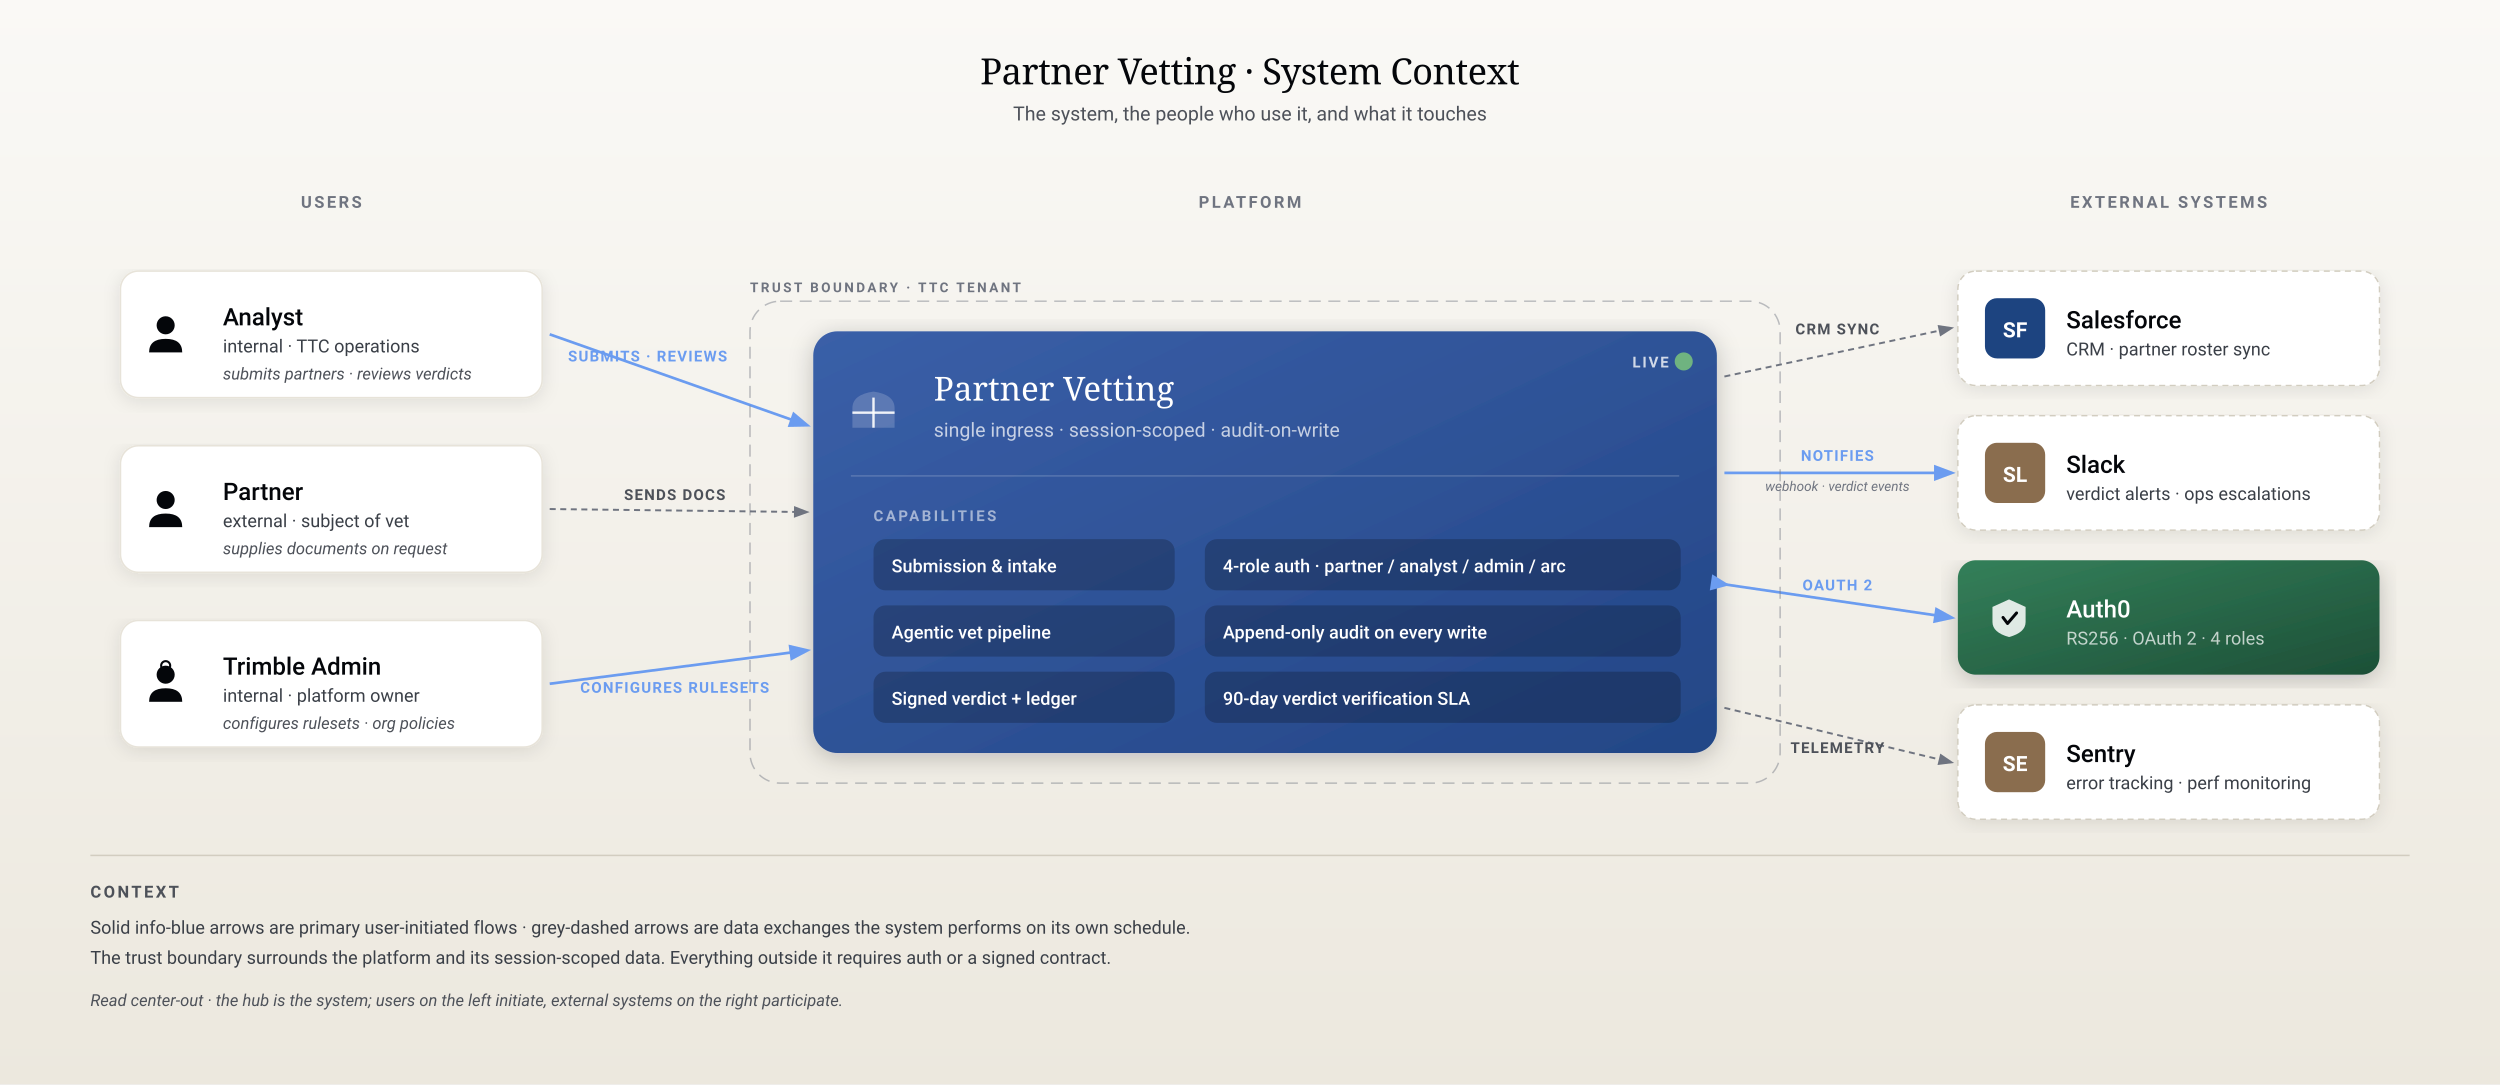
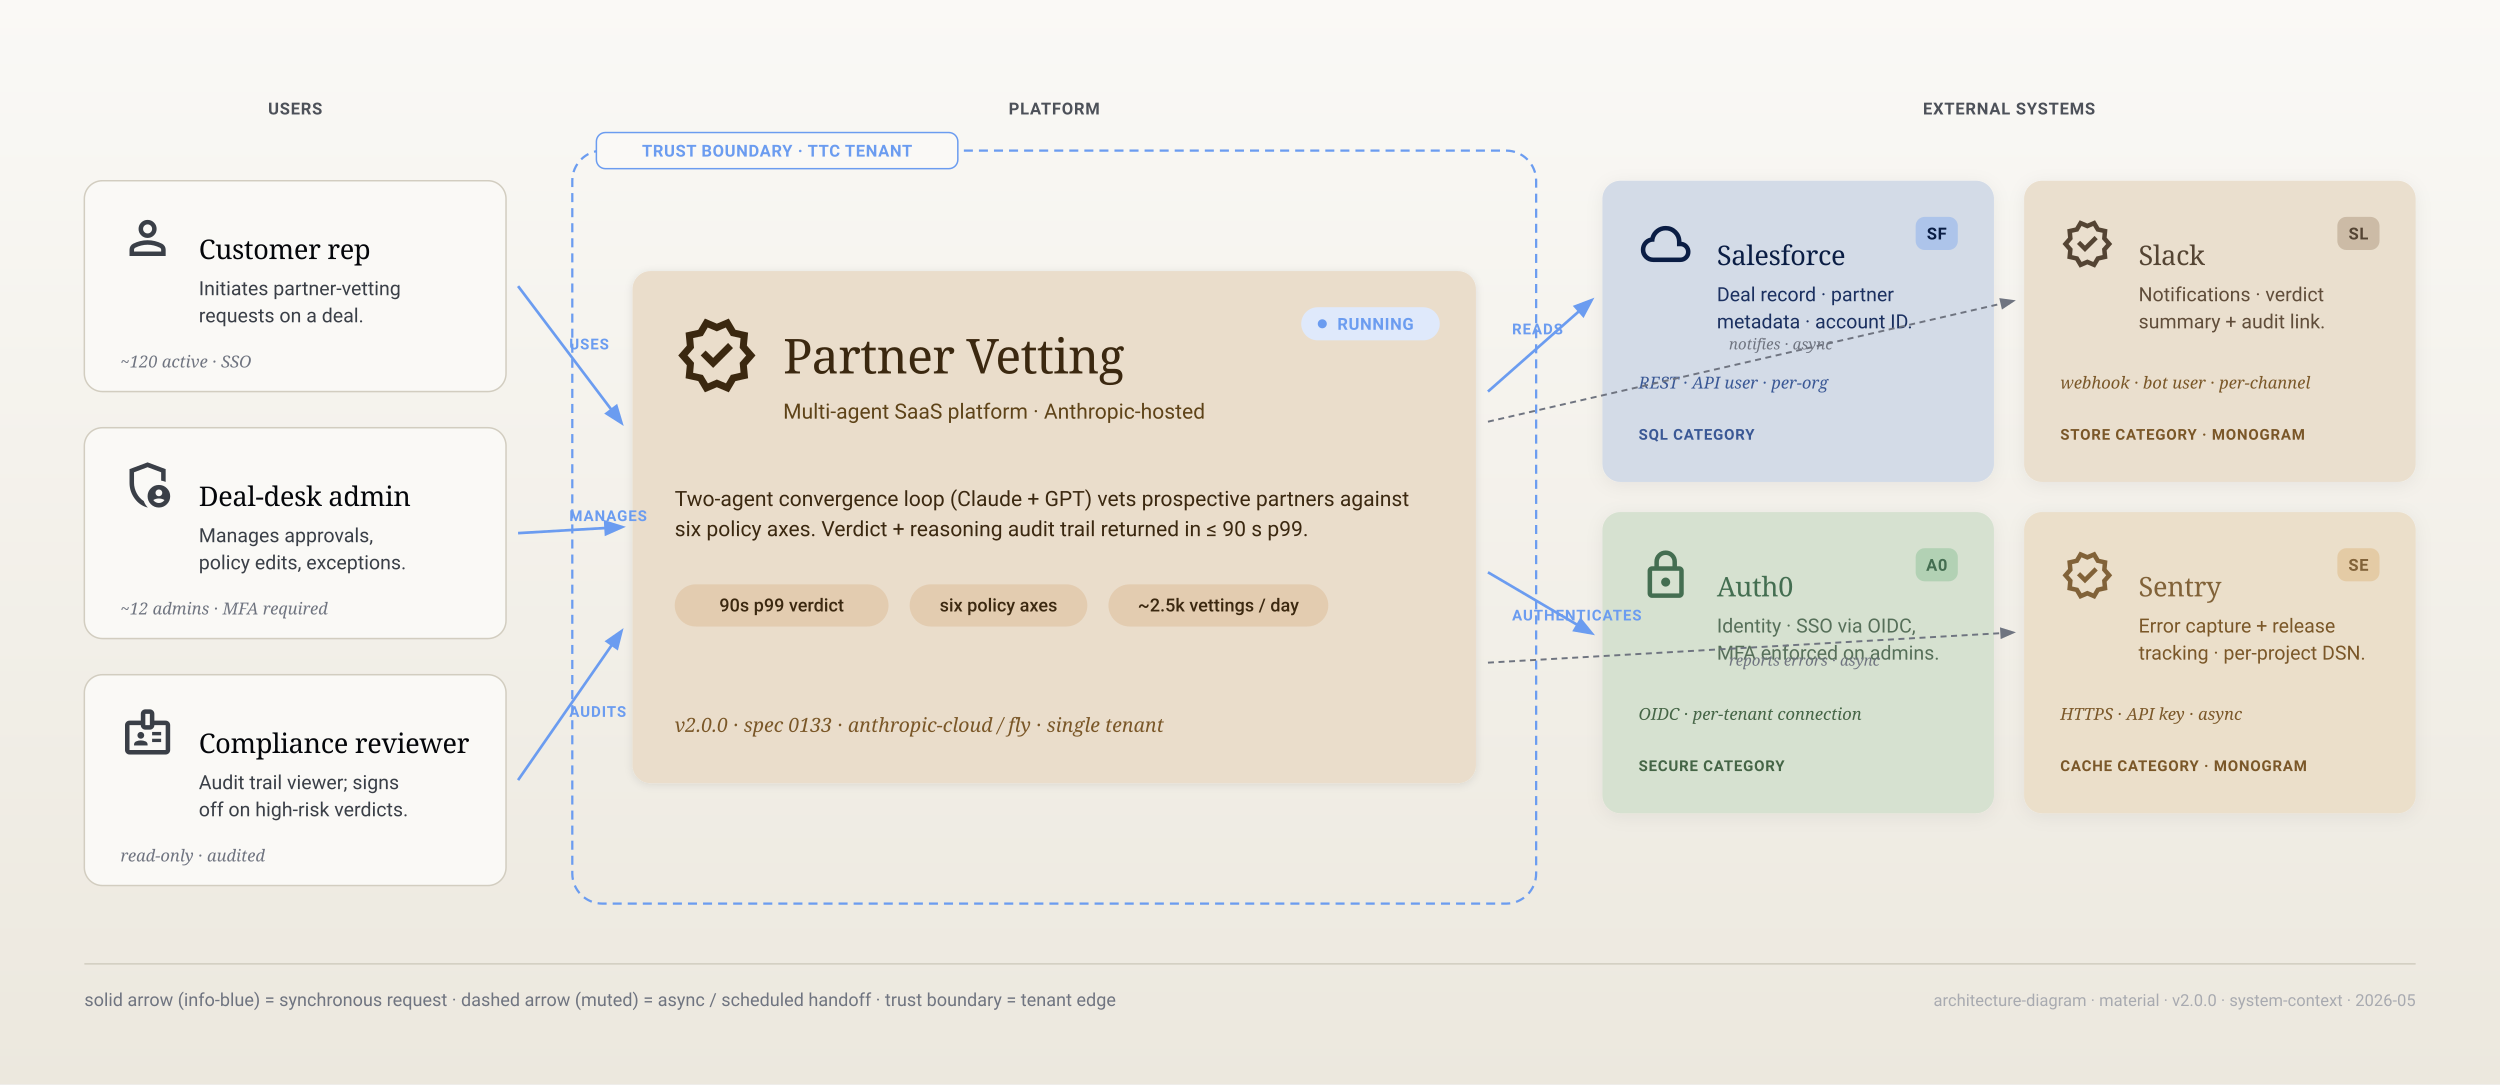
- <svg xmlns="http://www.w3.org/2000/svg" viewBox="0 0 1660 720" font-family="Roboto Flex, Roboto, system-ui, -apple-system, sans-serif">
+ <svg xmlns="http://www.w3.org/2000/svg" viewBox="0 0 1660 720" font-family="'Roboto Flex', 'Roboto', system-ui, -apple-system, sans-serif">
  <defs>
-     <filter id="cardShadow" x="-4%" y="-4%" width="108%" height="116%">
-       <feDropShadow dx="0" dy="2" stdDeviation="6" flood-color="#14171c" flood-opacity="0.10" />
-     </filter>
-     <filter id="cardShadowDark" x="-4%" y="-4%" width="108%" height="116%">
-       <feDropShadow dx="0" dy="3" stdDeviation="8" flood-color="#14171c" flood-opacity="0.22" />
-     </filter>
-     <linearGradient id="bgGrad" x1="0" y1="0" x2="0" y2="1">
+     <linearGradient id="canvas" x1="0" y1="0" x2="0" y2="1">
      <stop offset="0%" stop-color="#faf9f6" />
      <stop offset="100%" stop-color="#ece8de" />
    </linearGradient>
-     <linearGradient id="surfacePrimary" x1="0" y1="0" x2="1" y2="1">
-       <stop offset="0%" stop-color="#3a5fa8" />
-       <stop offset="100%" stop-color="#234686" />
-     </linearGradient>
-     <linearGradient id="surfaceSecure" x1="0" y1="0" x2="1" y2="1">
-       <stop offset="0%" stop-color="#34805a" />
-       <stop offset="100%" stop-color="#1d4f37" />
-     </linearGradient>
+     <filter id="elev1" x="-10%" y="-10%" width="120%" height="125%">
+       <feDropShadow dx="0" dy="1" stdDeviation="2" flood-color="#14171c" flood-opacity="0.10" />
+       <feDropShadow dx="0" dy="2" stdDeviation="6" flood-color="#14171c" flood-opacity="0.06" />
+     </filter>
+     <filter id="elev3" x="-10%" y="-10%" width="120%" height="130%">
+       <feDropShadow dx="0" dy="4" stdDeviation="8" flood-color="#14171c" flood-opacity="0.08" />
+       <feDropShadow dx="0" dy="1" stdDeviation="3" flood-color="#14171c" flood-opacity="0.10" />
+     </filter>
    <marker id="arrowAccent" markerWidth="8" markerHeight="8" refX="6" refY="3" orient="auto">
      <path d="M0,0 L0,6 L8,3 z" fill="#6b9cf0" />
-     </marker>
-     <marker id="arrowAccentSm" markerWidth="7" markerHeight="7" refX="5" refY="3" orient="auto">
-       <path d="M0,0 L0,6 L7,3 z" fill="#6b9cf0" />
    </marker>
    <marker id="arrowGrey" markerWidth="8" markerHeight="8" refX="6" refY="3" orient="auto">
      <path d="M0,0 L0,6 L8,3 z" fill="#6f7480" />
    </marker>
-     <style>
-       @keyframes pulse { 0%,100% { opacity: 0.7; } 50% { opacity: 1; } }
-       .anim-pulse { animation: pulse 1.8s ease-in-out infinite; }
-       @media (prefers-reduced-motion: reduce) {
-         .anim-pulse { animation: none; opacity: 0.92; }
-       }
-     </style>
  </defs>
-   <rect width="1660" height="720" fill="url(#bgGrad)" />
-   <text x="830" y="56" text-anchor="middle" font-family="Roboto Serif, ui-serif, Charter, Georgia, serif" font-size="24" font-weight="500" fill="#04060a" letter-spacing="-0.3">Partner Vetting · System Context</text>
-   <text x="830" y="80" text-anchor="middle" font-size="13" fill="#4d5159">The system, the people who use it, and what it touches</text>
-   <text x="220" y="138" text-anchor="middle" font-size="11" font-weight="600" fill="#6f7480" letter-spacing="1.6">USERS</text>
-   <text x="830" y="138" text-anchor="middle" font-size="11" font-weight="600" fill="#6f7480" letter-spacing="1.6">PLATFORM</text>
-   <text x="1440" y="138" text-anchor="middle" font-size="11" font-weight="600" fill="#6f7480" letter-spacing="1.6">EXTERNAL SYSTEMS</text>
-   <rect x="80" y="180" width="280" height="84" rx="12" fill="#ffffff" stroke="#e7e3d9" filter="url(#cardShadow)" />
-   <g transform="translate(110, 222)">
-     <circle cx="0" cy="-6" r="6" fill="#04060a" />
-     <path d="M-11,12 Q-11,3 0,3 Q11,3 11,12 Z" fill="#04060a" />
+   <rect width="1660" height="720" fill="url(#canvas)" />
+   <g font-size="11" font-weight="600" letter-spacing="0.5" fill="#4d5159">
+     <text x="196" y="76" text-anchor="middle">USERS</text>
+     <text x="700" y="76" text-anchor="middle">PLATFORM</text>
+     <text x="1334" y="76" text-anchor="middle">EXTERNAL SYSTEMS</text>
  </g>
-   <text x="148" y="216" font-size="16" font-weight="500" fill="#04060a">Analyst</text>
-   <text x="148" y="234" font-size="12" fill="#3a3f47">internal · TTC operations</text>
-   <text x="148" y="252" font-size="11" font-style="italic" fill="#4d5159">submits partners · reviews verdicts</text>
-   <rect x="80" y="296" width="280" height="84" rx="12" fill="#ffffff" stroke="#e7e3d9" filter="url(#cardShadow)" />
-   <g transform="translate(110, 338)">
-     <circle cx="0" cy="-6" r="6" fill="#04060a" />
-     <path d="M-11,12 Q-11,3 0,3 Q11,3 11,12 Z" fill="#04060a" />
+   <rect x="380" y="100" width="640" height="500" rx="20" ry="20" fill="none" stroke="#6b9cf0" stroke-width="1.5" stroke-dasharray="6,4" />
+   <g>
+     <rect x="396" y="88" width="240" height="24" rx="6" ry="6" fill="#faf9f6" stroke="#6b9cf0" stroke-width="1" />
+     <text x="516" y="104" text-anchor="middle" font-size="11" font-weight="600" letter-spacing="0.4" fill="#6b9cf0">
+       TRUST BOUNDARY · TTC TENANT
+     </text>
  </g>
-   <text x="148" y="332" font-size="16" font-weight="500" fill="#04060a">Partner</text>
-   <text x="148" y="350" font-size="12" fill="#3a3f47">external · subject of vet</text>
-   <text x="148" y="368" font-size="11" font-style="italic" fill="#4d5159">supplies documents on request</text>
-   <rect x="80" y="412" width="280" height="84" rx="12" fill="#ffffff" stroke="#e7e3d9" filter="url(#cardShadow)" />
-   <g transform="translate(110, 454)">
-     <circle cx="0" cy="-6" r="6" fill="#04060a" />
-     <path d="M-11,12 Q-11,3 0,3 Q11,3 11,12 Z" fill="#04060a" />
-     <circle cx="0" cy="-12" r="3" fill="none" stroke="#04060a" stroke-width="1.4" />
+   <g transform="translate(56, 120)">
+     <rect width="280" height="140" rx="12" ry="12" fill="#faf9f6" stroke="#d2cdc0" stroke-width="1" />
+     <g transform="translate(24, 56) scale(0.0375)" fill="#3a3f47">
+       <path d="M480-480q-66 0-113-47t-47-113q0-66 47-113t113-47q66 0 113 47t47 113q0 66-47 113t-113 47ZM160-160v-112q0-34 17.5-62.5T224-378q62-31 126-46.5T480-440q66 0 130 15.5T736-378q29 15 46.5 43.5T800-272v112H160Zm80-80h480v-32q0-11-5.5-20T700-306q-54-27-109-40.5T480-360q-56 0-111 13.5T260-306q-9 5-14.5 14t-5.5 20v32Zm240-320q33 0 56.5-23.5T560-640q0-33-23.5-56.5T480-720q-33 0-56.5 23.5T400-640q0 33 23.5 56.5T480-560Zm0-80Zm0 400Z" />
+     </g>
+     <text x="76" y="52" font-size="18" font-weight="500" fill="#04060a" font-family="'Roboto Serif', ui-serif, Georgia, serif" letter-spacing="-0.2">Customer rep</text>
+     <text x="76" y="76" font-size="13" fill="#3a3f47">Initiates partner-vetting</text>
+     <text x="76" y="94" font-size="13" fill="#3a3f47">requests on a deal.</text>
+     <text x="24" y="124" font-size="11" font-style="italic" fill="#6f7480" font-family="'Roboto Serif', ui-serif, Georgia, serif">~120 active · SSO</text>
  </g>
-   <text x="148" y="448" font-size="16" font-weight="500" fill="#04060a">Trimble Admin</text>
-   <text x="148" y="466" font-size="12" fill="#3a3f47">internal · platform owner</text>
-   <text x="148" y="484" font-size="11" font-style="italic" fill="#4d5159">configures rulesets · org policies</text>
-   <rect x="540" y="220" width="600" height="280" rx="16" fill="url(#surfacePrimary)" filter="url(#cardShadowDark)" />
-   <g transform="translate(580, 274)">
-     <path d="M-14,10 L-14,-3 Q-14,-12 0,-14 Q14,-12 14,-3 L14,10 Z" fill="rgba(255,255,255,0.18)" />
-     <line x1="0" y1="-10" x2="0" y2="10" stroke="rgba(255,255,255,0.9)" stroke-width="1.6" />
-     <line x1="-14" y1="0" x2="14" y2="0" stroke="rgba(255,255,255,0.9)" stroke-width="1.6" />
+   <g transform="translate(56, 284)">
+     <rect width="280" height="140" rx="12" ry="12" fill="#faf9f6" stroke="#d2cdc0" stroke-width="1" />
+     <g transform="translate(24, 56) scale(0.0375)" fill="#3a3f47">
+       <path d="M680-280q25 0 42.5-17.5T740-340q0-25-17.5-42.5T680-400q-25 0-42.5 17.5T620-340q0 25 17.5 42.5T680-280Zm0 120q31 0 57-14.5t42-38.5q-22-13-47-20t-52-7q-27 0-52 7t-47 20q16 24 42 38.5t57 14.5ZM480-80q-139-35-229.5-159.5T160-516v-244l320-120 320 120v227q-19-8-39-14.5t-41-9.5v-147l-240-90-240 90v188q0 47 12.5 94t35 89.5Q310-290 342-254t71 60q11 32 29 61t41 52q-1 0-1.5.5t-1.5.5Zm200 0q-83 0-141.5-58.5T480-280q0-83 58.5-141.5T680-480q83 0 141.5 58.5T880-280q0 83-58.5 141.5T680-80ZM480-494Z" />
+     </g>
+     <text x="76" y="52" font-size="18" font-weight="500" fill="#04060a" font-family="'Roboto Serif', ui-serif, Georgia, serif" letter-spacing="-0.2">Deal-desk admin</text>
+     <text x="76" y="76" font-size="13" fill="#3a3f47">Manages approvals,</text>
+     <text x="76" y="94" font-size="13" fill="#3a3f47">policy edits, exceptions.</text>
+     <text x="24" y="124" font-size="11" font-style="italic" fill="#6f7480" font-family="'Roboto Serif', ui-serif, Georgia, serif">~12 admins · MFA required</text>
  </g>
-   <text x="620" y="266" font-family="Roboto Serif, ui-serif, Charter, Georgia, serif" font-size="22" font-weight="500" fill="#ffffff">Partner Vetting</text>
-   <text x="620" y="290" font-size="13" fill="rgba(255,255,255,0.72)">single ingress · session-scoped · audit-on-write</text>
-   <line x1="565" y1="316" x2="1115" y2="316" stroke="rgba(255,255,255,0.18)" />
-   <text x="580" y="346" font-size="10" font-weight="600" fill="rgba(255,255,255,0.55)" letter-spacing="1.6">CAPABILITIES</text>
-   <rect x="580" y="358" width="200" height="34" rx="8" fill="rgba(0,0,0,0.22)" />
-   <text x="592" y="380" font-size="12" font-weight="500" fill="#ffffff">Submission &amp; intake</text>
-   <rect x="580" y="402" width="200" height="34" rx="8" fill="rgba(0,0,0,0.22)" />
-   <text x="592" y="424" font-size="12" font-weight="500" fill="#ffffff">Agentic vet pipeline</text>
-   <rect x="580" y="446" width="200" height="34" rx="8" fill="rgba(0,0,0,0.22)" />
-   <text x="592" y="468" font-size="12" font-weight="500" fill="#ffffff">Signed verdict + ledger</text>
-   <rect x="800" y="358" width="316" height="34" rx="8" fill="rgba(0,0,0,0.22)" />
-   <text x="812" y="380" font-size="12" font-weight="500" fill="#ffffff">4-role auth · partner / analyst / admin / arc</text>
-   <rect x="800" y="402" width="316" height="34" rx="8" fill="rgba(0,0,0,0.22)" />
-   <text x="812" y="424" font-size="12" font-weight="500" fill="#ffffff">Append-only audit on every write</text>
-   <rect x="800" y="446" width="316" height="34" rx="8" fill="rgba(0,0,0,0.22)" />
-   <text x="812" y="468" font-size="12" font-weight="500" fill="#ffffff">90-day verdict verification SLA</text>
-   <circle cx="1118" cy="240" r="6" fill="#6fb380" class="anim-pulse" />
-   <text x="1108" y="244" text-anchor="end" font-size="10" font-weight="600" fill="rgba(255,255,255,0.78)" letter-spacing="1.2">LIVE</text>
-   <rect x="1300" y="180" width="280" height="76" rx="12" fill="#ffffff" stroke="#d2cdc0" stroke-dasharray="4,3" filter="url(#cardShadow)" />
-   <rect x="1318" y="198" width="40" height="40" rx="8" fill="#1d4480" />
-   <text x="1338" y="224" text-anchor="middle" font-size="14" font-weight="600" fill="#ffffff">SF</text>
-   <text x="1372" y="218" font-size="16" font-weight="500" fill="#04060a">Salesforce</text>
-   <text x="1372" y="236" font-size="12" fill="#3a3f47">CRM · partner roster sync</text>
-   <rect x="1300" y="276" width="280" height="76" rx="12" fill="#ffffff" stroke="#d2cdc0" stroke-dasharray="4,3" filter="url(#cardShadow)" />
-   <rect x="1318" y="294" width="40" height="40" rx="8" fill="#8a6d4e" />
-   <text x="1338" y="320" text-anchor="middle" font-size="14" font-weight="600" fill="#ffffff">SL</text>
-   <text x="1372" y="314" font-size="16" font-weight="500" fill="#04060a">Slack</text>
-   <text x="1372" y="332" font-size="12" fill="#3a3f47">verdict alerts · ops escalations</text>
-   <rect x="1300" y="372" width="280" height="76" rx="12" fill="url(#surfaceSecure)" filter="url(#cardShadowDark)" />
-   <g transform="translate(1334, 410)">
-     <path d="M0,-12 L11,-7 L11,3 Q11,10 0,13 Q-11,10 -11,3 L-11,-7 Z" fill="rgba(255,255,255,0.85)" />
-     <path d="M-4,0 L-1,4 L5,-3" stroke="#04060a" stroke-width="2" stroke-linecap="round" stroke-linejoin="round" fill="none" />
+   <g transform="translate(56, 448)">
+     <rect width="280" height="140" rx="12" ry="12" fill="#faf9f6" stroke="#d2cdc0" stroke-width="1" />
+     <g transform="translate(24, 56) scale(0.0375)" fill="#3a3f47">
+       <path d="M160-80q-33 0-56.5-23.5T80-160v-440q0-33 23.5-56.5T160-680h200v-120q0-33 23.5-56.5T440-880h80q33 0 56.5 23.5T600-800v120h200q33 0 56.5 23.5T880-600v440q0 33-23.5 56.5T800-80H160Zm0-80h640v-440H600q0 33-23.5 56.5T520-520h-80q-33 0-56.5-23.5T360-600H160v440Zm80-80h240v-18q0-17-9.5-31.5T444-312q-20-9-40.5-13.5T360-330q-23 0-43.5 4.5T276-312q-17 8-26.5 22.5T240-258v18Zm320-60h160v-60H560v60Zm-200-60q25 0 42.5-17.5T420-420q0-25-17.5-42.5T360-480q-25 0-42.5 17.5T300-420q0 25 17.5 42.5T360-360Zm200-60h160v-60H560v60ZM440-600h80v-200h-80v200Zm40 220Z" />
+     </g>
+     <text x="76" y="52" font-size="18" font-weight="500" fill="#04060a" font-family="'Roboto Serif', ui-serif, Georgia, serif" letter-spacing="-0.2">Compliance reviewer</text>
+     <text x="76" y="76" font-size="13" fill="#3a3f47">Audit trail viewer; signs</text>
+     <text x="76" y="94" font-size="13" fill="#3a3f47">off on high-risk verdicts.</text>
+     <text x="24" y="124" font-size="11" font-style="italic" fill="#6f7480" font-family="'Roboto Serif', ui-serif, Georgia, serif">read-only · audited</text>
  </g>
-   <text x="1372" y="410" font-size="16" font-weight="500" fill="#ffffff">Auth0</text>
-   <text x="1372" y="428" font-size="12" fill="rgba(255,255,255,0.72)">RS256 · OAuth 2 · 4 roles</text>
-   <rect x="1300" y="468" width="280" height="76" rx="12" fill="#ffffff" stroke="#d2cdc0" stroke-dasharray="4,3" filter="url(#cardShadow)" />
-   <rect x="1318" y="486" width="40" height="40" rx="8" fill="#8a6d4e" />
-   <text x="1338" y="512" text-anchor="middle" font-size="14" font-weight="600" fill="#ffffff">SE</text>
-   <text x="1372" y="506" font-size="16" font-weight="500" fill="#04060a">Sentry</text>
-   <text x="1372" y="524" font-size="12" fill="#3a3f47">error tracking · perf monitoring</text>
-   <path d="M 365 222 L 535 282" stroke="#6b9cf0" stroke-width="1.8" fill="none" marker-end="url(#arrowAccent)" />
-   <text x="430" y="240" text-anchor="middle" font-size="10" font-weight="600" fill="#6b9cf0" letter-spacing="0.8">SUBMITS · REVIEWS</text>
-   <path d="M 365 338 L 535 340" stroke="#6f7480" stroke-width="1.3" stroke-dasharray="4,3" fill="none" marker-end="url(#arrowGrey)" />
-   <text x="448" y="332" text-anchor="middle" font-size="10" font-weight="600" fill="#4d5159" letter-spacing="0.8">SENDS DOCS</text>
-   <path d="M 365 454 L 535 432" stroke="#6b9cf0" stroke-width="1.8" fill="none" marker-end="url(#arrowAccent)" />
-   <text x="448" y="460" text-anchor="middle" font-size="10" font-weight="600" fill="#6b9cf0" letter-spacing="0.8">CONFIGURES RULESETS</text>
-   <path d="M 1145 250 L 1295 218" stroke="#6f7480" stroke-width="1.3" stroke-dasharray="4,3" fill="none" marker-end="url(#arrowGrey)" />
-   <text x="1220" y="222" text-anchor="middle" font-size="10" font-weight="600" fill="#4d5159" letter-spacing="0.8">CRM SYNC</text>
-   <path d="M 1145 314 L 1295 314" stroke="#6b9cf0" stroke-width="1.8" fill="none" marker-end="url(#arrowAccent)" />
-   <text x="1220" y="306" text-anchor="middle" font-size="10" font-weight="600" fill="#6b9cf0" letter-spacing="0.8">NOTIFIES</text>
-   <text x="1220" y="326" text-anchor="middle" font-size="9" font-style="italic" fill="#6f7480">webhook · verdict events</text>
-   <path d="M 1145 388 L 1295 410" stroke="#6b9cf0" stroke-width="1.8" fill="none" marker-end="url(#arrowAccent)" marker-start="url(#arrowAccentSm)" />
-   <text x="1220" y="392" text-anchor="middle" font-size="10" font-weight="600" fill="#6b9cf0" letter-spacing="0.8">OAUTH 2</text>
-   <path d="M 1145 470 L 1295 506" stroke="#6f7480" stroke-width="1.3" stroke-dasharray="4,3" fill="none" marker-end="url(#arrowGrey)" />
-   <text x="1220" y="500" text-anchor="middle" font-size="10" font-weight="600" fill="#4d5159" letter-spacing="0.8">TELEMETRY</text>
-   <rect x="498" y="200" width="684" height="320" rx="20" fill="none" stroke="#6f7480" stroke-dasharray="8,5" opacity="0.45" />
-   <text x="498" y="194" font-size="9" font-weight="600" fill="#6f7480" letter-spacing="1.6">TRUST BOUNDARY · TTC TENANT</text>
-   <line x1="60" y1="568" x2="1600" y2="568" stroke="#d2cdc0" />
-   <text x="60" y="596" font-size="11" font-weight="600" fill="#4d5159" letter-spacing="1.6">CONTEXT</text>
-   <text x="60" y="620" font-size="12" fill="#3a3f47">Solid info-blue arrows are primary user-initiated flows · grey-dashed arrows are data exchanges the system performs on its own schedule.</text>
-   <text x="60" y="640" font-size="12" fill="#3a3f47">The trust boundary surrounds the platform and its session-scoped data. Everything outside it requires auth or a signed contract.</text>
-   <text x="60" y="668" font-size="11" font-style="italic" fill="#4d5159">Read center-out · the hub is the system; users on the left initiate, external systems on the right participate.</text>
+   <g transform="translate(420, 180)">
+     <rect width="560" height="340" rx="12" ry="12" fill="#eaddcb" filter="url(#elev3)" />
+     <g transform="translate(28, 84) scale(0.0583)" fill="#3b2810">
+       <path d="m344-60-76-128-144-32 14-148-98-112 98-112-14-148 144-32 76-128 136 58 136-58 76 128 144 32-14 148 98 112-98 112 14 148-144 32-76 128-136-58-136 58Zm34-102 102-44 104 44 56-96 110-26-10-112 74-84-74-86 10-112-110-24-58-96-102 44-104-44-56 96-110 24 10 112-74 86 74 84-10 114 110 24 58 96Zm102-318Zm-42 142 226-226-56-58-170 170-86-84-56 56 142 142Z" />
+     </g>
+     <g transform="translate(444, 24)">
+       <rect width="92" height="22" rx="11" ry="11" fill="#dfe9fb" />
+       <circle cx="14" cy="11" r="3" fill="#6b9cf0" />
+       <text x="24" y="15" font-size="11" font-weight="600" letter-spacing="0.4" fill="#6b9cf0">RUNNING</text>
+     </g>
+     <text x="100" y="68" font-size="32" font-weight="500" fill="#3b2810" font-family="'Roboto Serif', ui-serif, Georgia, serif" letter-spacing="-0.4">Partner Vetting</text>
+     <text x="100" y="98" font-size="14" fill="#5e4318">Multi-agent SaaS platform · Anthropic-hosted</text>
+     <text x="28" y="156" font-size="14" fill="#3b2810">Two-agent convergence loop (Claude + GPT) vets prospective partners against</text>
+     <text x="28" y="176" font-size="14" fill="#3b2810">six policy axes. Verdict + reasoning audit trail returned in ≤ 90 s p99.</text>
+     <g transform="translate(28, 208)" font-size="12">
+       <rect x="0" y="0" width="142" height="28" rx="14" ry="14" fill="rgba(212,165,116,0.30)" />
+       <text x="71" y="18" text-anchor="middle" font-weight="500" fill="#3b2810" font-variant-numeric="tabular-nums">90s p99 verdict</text>
+       <rect x="156" y="0" width="118" height="28" rx="14" ry="14" fill="rgba(212,165,116,0.30)" />
+       <text x="215" y="18" text-anchor="middle" font-weight="500" fill="#3b2810" font-variant-numeric="tabular-nums">six policy axes</text>
+       <rect x="288" y="0" width="146" height="28" rx="14" ry="14" fill="rgba(212,165,116,0.30)" />
+       <text x="361" y="18" text-anchor="middle" font-weight="500" fill="#3b2810" font-variant-numeric="tabular-nums">~2.5k vettings / day</text>
+     </g>
+     <text x="28" y="306" font-size="13" font-style="italic" fill="#7a5728" font-family="'Roboto Serif', ui-serif, Georgia, serif">v2.0.0 · spec 0133 · anthropic-cloud / fly · single tenant</text>
+   </g>
+   <g transform="translate(1064, 120)">
+     <rect width="260" height="200" rx="12" ry="12" fill="#d3dbe7" filter="url(#elev1)" />
+     <g transform="translate(24, 60) scale(0.0375)" fill="#0a1d44">
+       <path d="M260-160q-91 0-155.5-63T40-377q0-78 47-139t123-78q25-92 100-149t170-57q117 0 198.5 81.5T760-520q69 8 114.5 59.5T920-340q0 75-52.5 127.5T740-160H260Zm0-80h480q42 0 71-29t29-71q0-42-29-71t-71-29h-60v-80q0-83-58.5-141.5T480-720q-83 0-141.5 58.5T280-520h-20q-58 0-99 41t-41 99q0 58 41 99t99 41Zm220-240Z" />
+     </g>
+     <g transform="translate(208, 24)">
+       <rect width="28" height="22" rx="6" ry="6" fill="rgba(107,156,240,0.36)" />
+       <text x="14" y="15" text-anchor="middle" font-size="11" font-weight="600" letter-spacing="0.4" fill="#0a1d44">SF</text>
+     </g>
+     <text x="76" y="56" font-size="18" font-weight="500" fill="#0a1d44" font-family="'Roboto Serif', ui-serif, Georgia, serif" letter-spacing="-0.2">Salesforce</text>
+     <text x="76" y="80" font-size="13" fill="#1b3060">Deal record · partner</text>
+     <text x="76" y="98" font-size="13" fill="#1b3060">metadata · account ID.</text>
+     <text x="24" y="138" font-size="11" font-style="italic" fill="#3a5895" font-family="'Roboto Serif', ui-serif, Georgia, serif">REST · API user · per-org</text>
+     <text x="24" y="172" font-size="10" font-weight="600" letter-spacing="0.5" fill="#3a5895">SQL CATEGORY</text>
+   </g>
+   <g transform="translate(1344, 120)">
+     <rect width="260" height="200" rx="12" ry="12" fill="#eadfce" filter="url(#elev1)" />
+     <g transform="translate(24, 60) scale(0.0375)" fill="#544433">
+       <path d="m344-60-76-128-144-32 14-148-98-112 98-112-14-148 144-32 76-128 136 58 136-58 76 128 144 32-14 148 98 112-98 112 14 148-144 32-76 128-136-58-136 58Zm34-102 102-44 104 44 56-96 110-26-10-112 74-84-74-86 10-112-110-24-58-96-102 44-104-44-56 96-110 24 10 112-74 86 74 84-10 114 110 24 58 96Zm102-318Zm-42 142 226-226-56-58-170 170-86-84-56 56 142 142Z" />
+     </g>
+     <g transform="translate(208, 24)">
+       <rect width="28" height="22" rx="6" ry="6" fill="rgba(138,109,78,0.32)" />
+       <text x="14" y="15" text-anchor="middle" font-size="11" font-weight="600" letter-spacing="0.4" fill="#544433">SL</text>
+     </g>
+     <text x="76" y="56" font-size="18" font-weight="500" fill="#544433" font-family="'Roboto Serif', ui-serif, Georgia, serif" letter-spacing="-0.2">Slack</text>
+     <text x="76" y="80" font-size="13" fill="#604d3a">Notifications · verdict</text>
+     <text x="76" y="98" font-size="13" fill="#604d3a">summary + audit link.</text>
+     <text x="24" y="138" font-size="11" font-style="italic" fill="#7a5728" font-family="'Roboto Serif', ui-serif, Georgia, serif">webhook · bot user · per-channel</text>
+     <text x="24" y="172" font-size="10" font-weight="600" letter-spacing="0.5" fill="#7a5728">STORE CATEGORY · MONOGRAM</text>
+   </g>
+   <g transform="translate(1064, 340)">
+     <rect width="260" height="200" rx="12" ry="12" fill="#d6e1d0" filter="url(#elev1)" />
+     <g transform="translate(24, 60) scale(0.0375)" fill="#446e51">
+       <path d="M240-80q-33 0-56.5-23.5T160-160v-400q0-33 23.5-56.5T240-640h40v-80q0-83 58.5-141.5T480-920q83 0 141.5 58.5T680-720v80h40q33 0 56.5 23.5T800-560v400q0 33-23.5 56.5T720-80H240Zm0-80h480v-400H240v400Zm240-120q33 0 56.5-23.5T560-360q0-33-23.5-56.5T480-440q-33 0-56.5 23.5T400-360q0 33 23.5 56.5T480-280ZM360-640h240v-80q0-50-35-85t-85-35q-50 0-85 35t-35 85v80ZM240-160v-400 400Z" />
+     </g>
+     <g transform="translate(208, 24)">
+       <rect width="28" height="22" rx="6" ry="6" fill="rgba(111,179,128,0.34)" />
+       <text x="14" y="15" text-anchor="middle" font-size="11" font-weight="600" letter-spacing="0.4" fill="#446e51">A0</text>
+     </g>
+     <text x="76" y="56" font-size="18" font-weight="500" fill="#446e51" font-family="'Roboto Serif', ui-serif, Georgia, serif" letter-spacing="-0.2">Auth0</text>
+     <text x="76" y="80" font-size="13" fill="#566f59">Identity · SSO via OIDC,</text>
+     <text x="76" y="98" font-size="13" fill="#566f59">MFA enforced on admins.</text>
+     <text x="24" y="138" font-size="11" font-style="italic" fill="#456546" font-family="'Roboto Serif', ui-serif, Georgia, serif">OIDC · per-tenant connection</text>
+     <text x="24" y="172" font-size="10" font-weight="600" letter-spacing="0.5" fill="#456546">SECURE CATEGORY</text>
+   </g>
+   <g transform="translate(1344, 340)">
+     <rect width="260" height="200" rx="12" ry="12" fill="#ebdfca" filter="url(#elev1)" />
+     <g transform="translate(24, 60) scale(0.0375)" fill="#816238">
+       <path d="m344-60-76-128-144-32 14-148-98-112 98-112-14-148 144-32 76-128 136 58 136-58 76 128 144 32-14 148 98 112-98 112 14 148-144 32-76 128-136-58-136 58Zm34-102 102-44 104 44 56-96 110-26-10-112 74-84-74-86 10-112-110-24-58-96-102 44-104-44-56 96-110 24 10 112-74 86 74 84-10 114 110 24 58 96Zm102-318Zm-42 142 226-226-56-58-170 170-86-84-56 56 142 142Z" />
+     </g>
+     <g transform="translate(208, 24)">
+       <rect width="28" height="22" rx="6" ry="6" fill="rgba(212,160,86,0.32)" />
+       <text x="14" y="15" text-anchor="middle" font-size="11" font-weight="600" letter-spacing="0.4" fill="#816238">SE</text>
+     </g>
+     <text x="76" y="56" font-size="18" font-weight="500" fill="#816238" font-family="'Roboto Serif', ui-serif, Georgia, serif" letter-spacing="-0.2">Sentry</text>
+     <text x="76" y="80" font-size="13" fill="#7a5728">Error capture + release</text>
+     <text x="76" y="98" font-size="13" fill="#7a5728">tracking · per-project DSN.</text>
+     <text x="24" y="138" font-size="11" font-style="italic" fill="#7a5728" font-family="'Roboto Serif', ui-serif, Georgia, serif">HTTPS · API key · async</text>
+     <text x="24" y="172" font-size="10" font-weight="600" letter-spacing="0.5" fill="#7a5728">CACHE CATEGORY · MONOGRAM</text>
+   </g>
+   <line x1="344" y1="190" x2="412" y2="280" stroke="#6b9cf0" stroke-width="1.8" marker-end="url(#arrowAccent)" />
+   <line x1="344" y1="354" x2="412" y2="350" stroke="#6b9cf0" stroke-width="1.8" marker-end="url(#arrowAccent)" />
+   <line x1="344" y1="518" x2="412" y2="420" stroke="#6b9cf0" stroke-width="1.8" marker-end="url(#arrowAccent)" />
+   <text x="378" y="232" font-size="10" font-weight="600" letter-spacing="0.6" fill="#6b9cf0">USES</text>
+   <text x="378" y="346" font-size="10" font-weight="600" letter-spacing="0.6" fill="#6b9cf0">MANAGES</text>
+   <text x="378" y="476" font-size="10" font-weight="600" letter-spacing="0.6" fill="#6b9cf0">AUDITS</text>
+   <line x1="988" y1="260" x2="1056" y2="200" stroke="#6b9cf0" stroke-width="1.8" marker-end="url(#arrowAccent)" />
+   <text x="1004" y="222" font-size="10" font-weight="600" letter-spacing="0.6" fill="#6b9cf0">READS</text>
+   <line x1="988" y1="280" x2="1336" y2="200" stroke="#6f7480" stroke-width="1.3" stroke-dasharray="4,3" marker-end="url(#arrowGrey)" />
+   <text x="1148" y="232" font-size="10" font-style="italic" fill="#6f7480" font-family="'Roboto Serif', ui-serif, Georgia, serif">notifies · async</text>
+   <line x1="988" y1="380" x2="1056" y2="420" stroke="#6b9cf0" stroke-width="1.8" marker-end="url(#arrowAccent)" />
+   <text x="1004" y="412" font-size="10" font-weight="600" letter-spacing="0.6" fill="#6b9cf0">AUTHENTICATES</text>
+   <line x1="988" y1="440" x2="1336" y2="420" stroke="#6f7480" stroke-width="1.3" stroke-dasharray="4,3" marker-end="url(#arrowGrey)" />
+   <text x="1148" y="442" font-size="10" font-style="italic" fill="#6f7480" font-family="'Roboto Serif', ui-serif, Georgia, serif">reports errors · async</text>
+   <line x1="56" y1="640" x2="1604" y2="640" stroke="#d2cdc0" stroke-width="1" />
+   <text x="56" y="668" font-size="12" fill="#6f7480">
+     solid arrow (info-blue) = synchronous request   ·   dashed arrow (muted) = async / scheduled handoff   ·   trust boundary = tenant edge
+   </text>
+   <text x="1604" y="668" text-anchor="end" font-size="11" fill="#a8aab0" font-variant-numeric="tabular-nums">
+     architecture-diagram · material · v2.0.0 · system-context · 2026-05
+   </text>
</svg>
